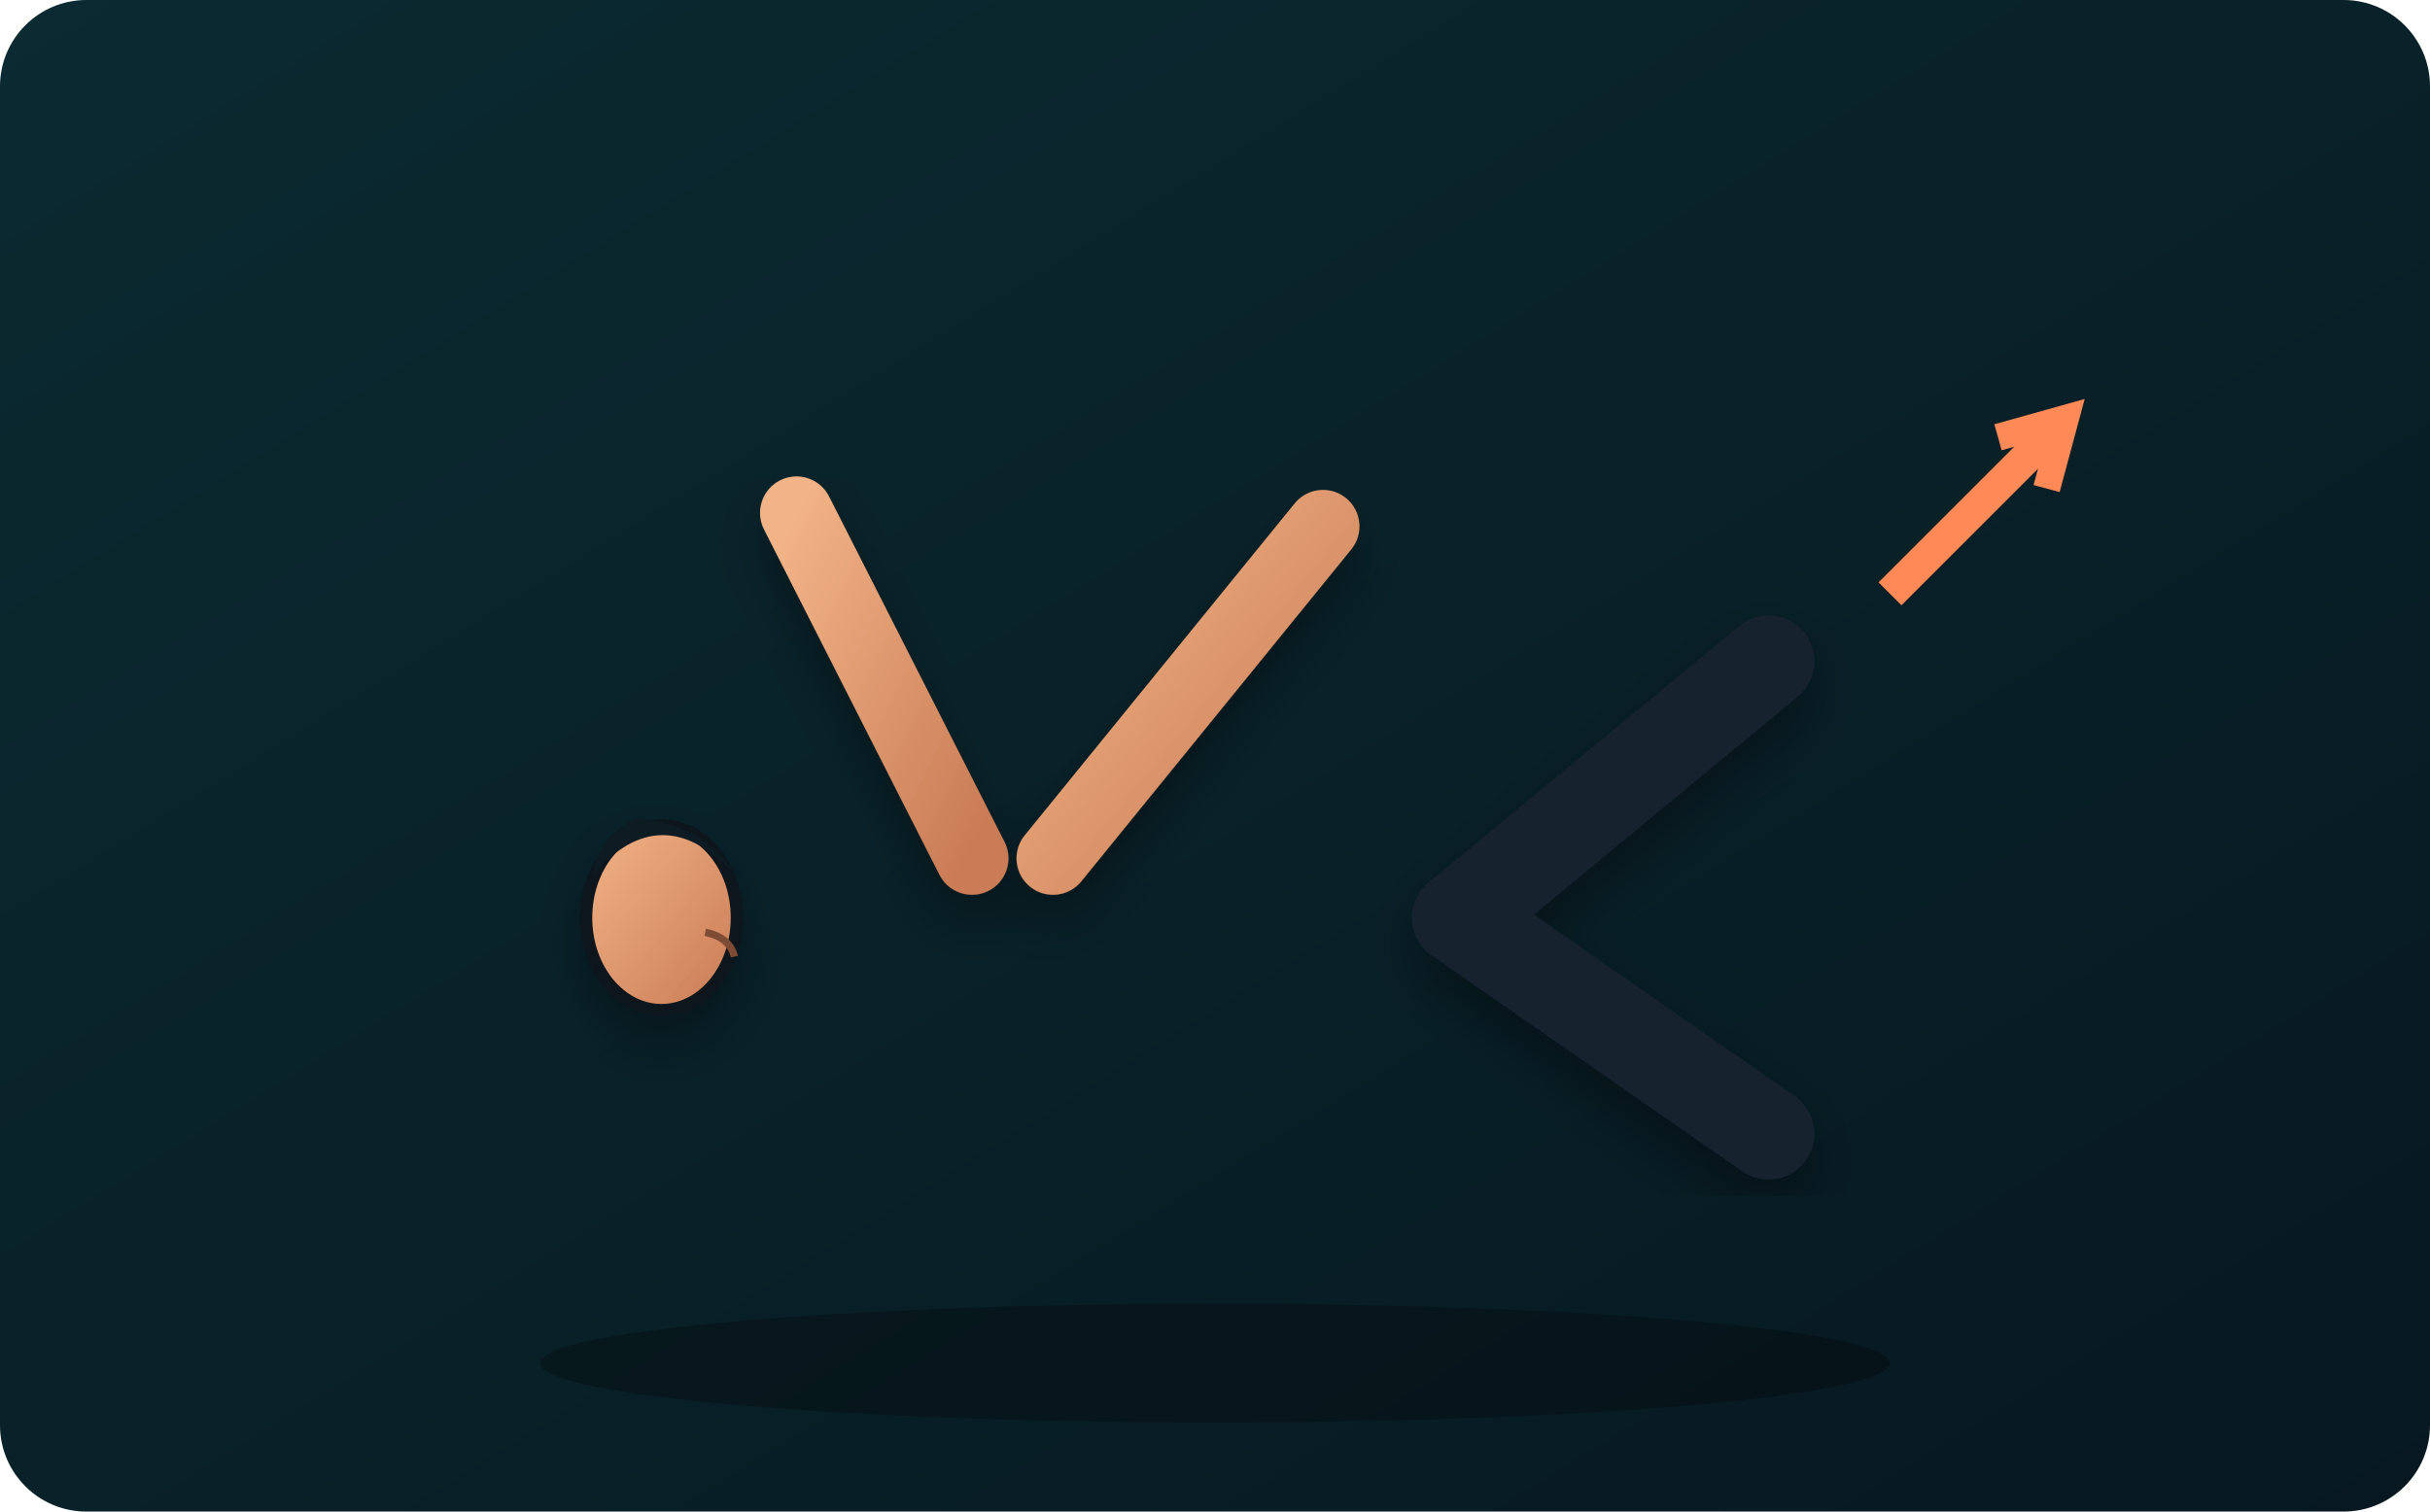
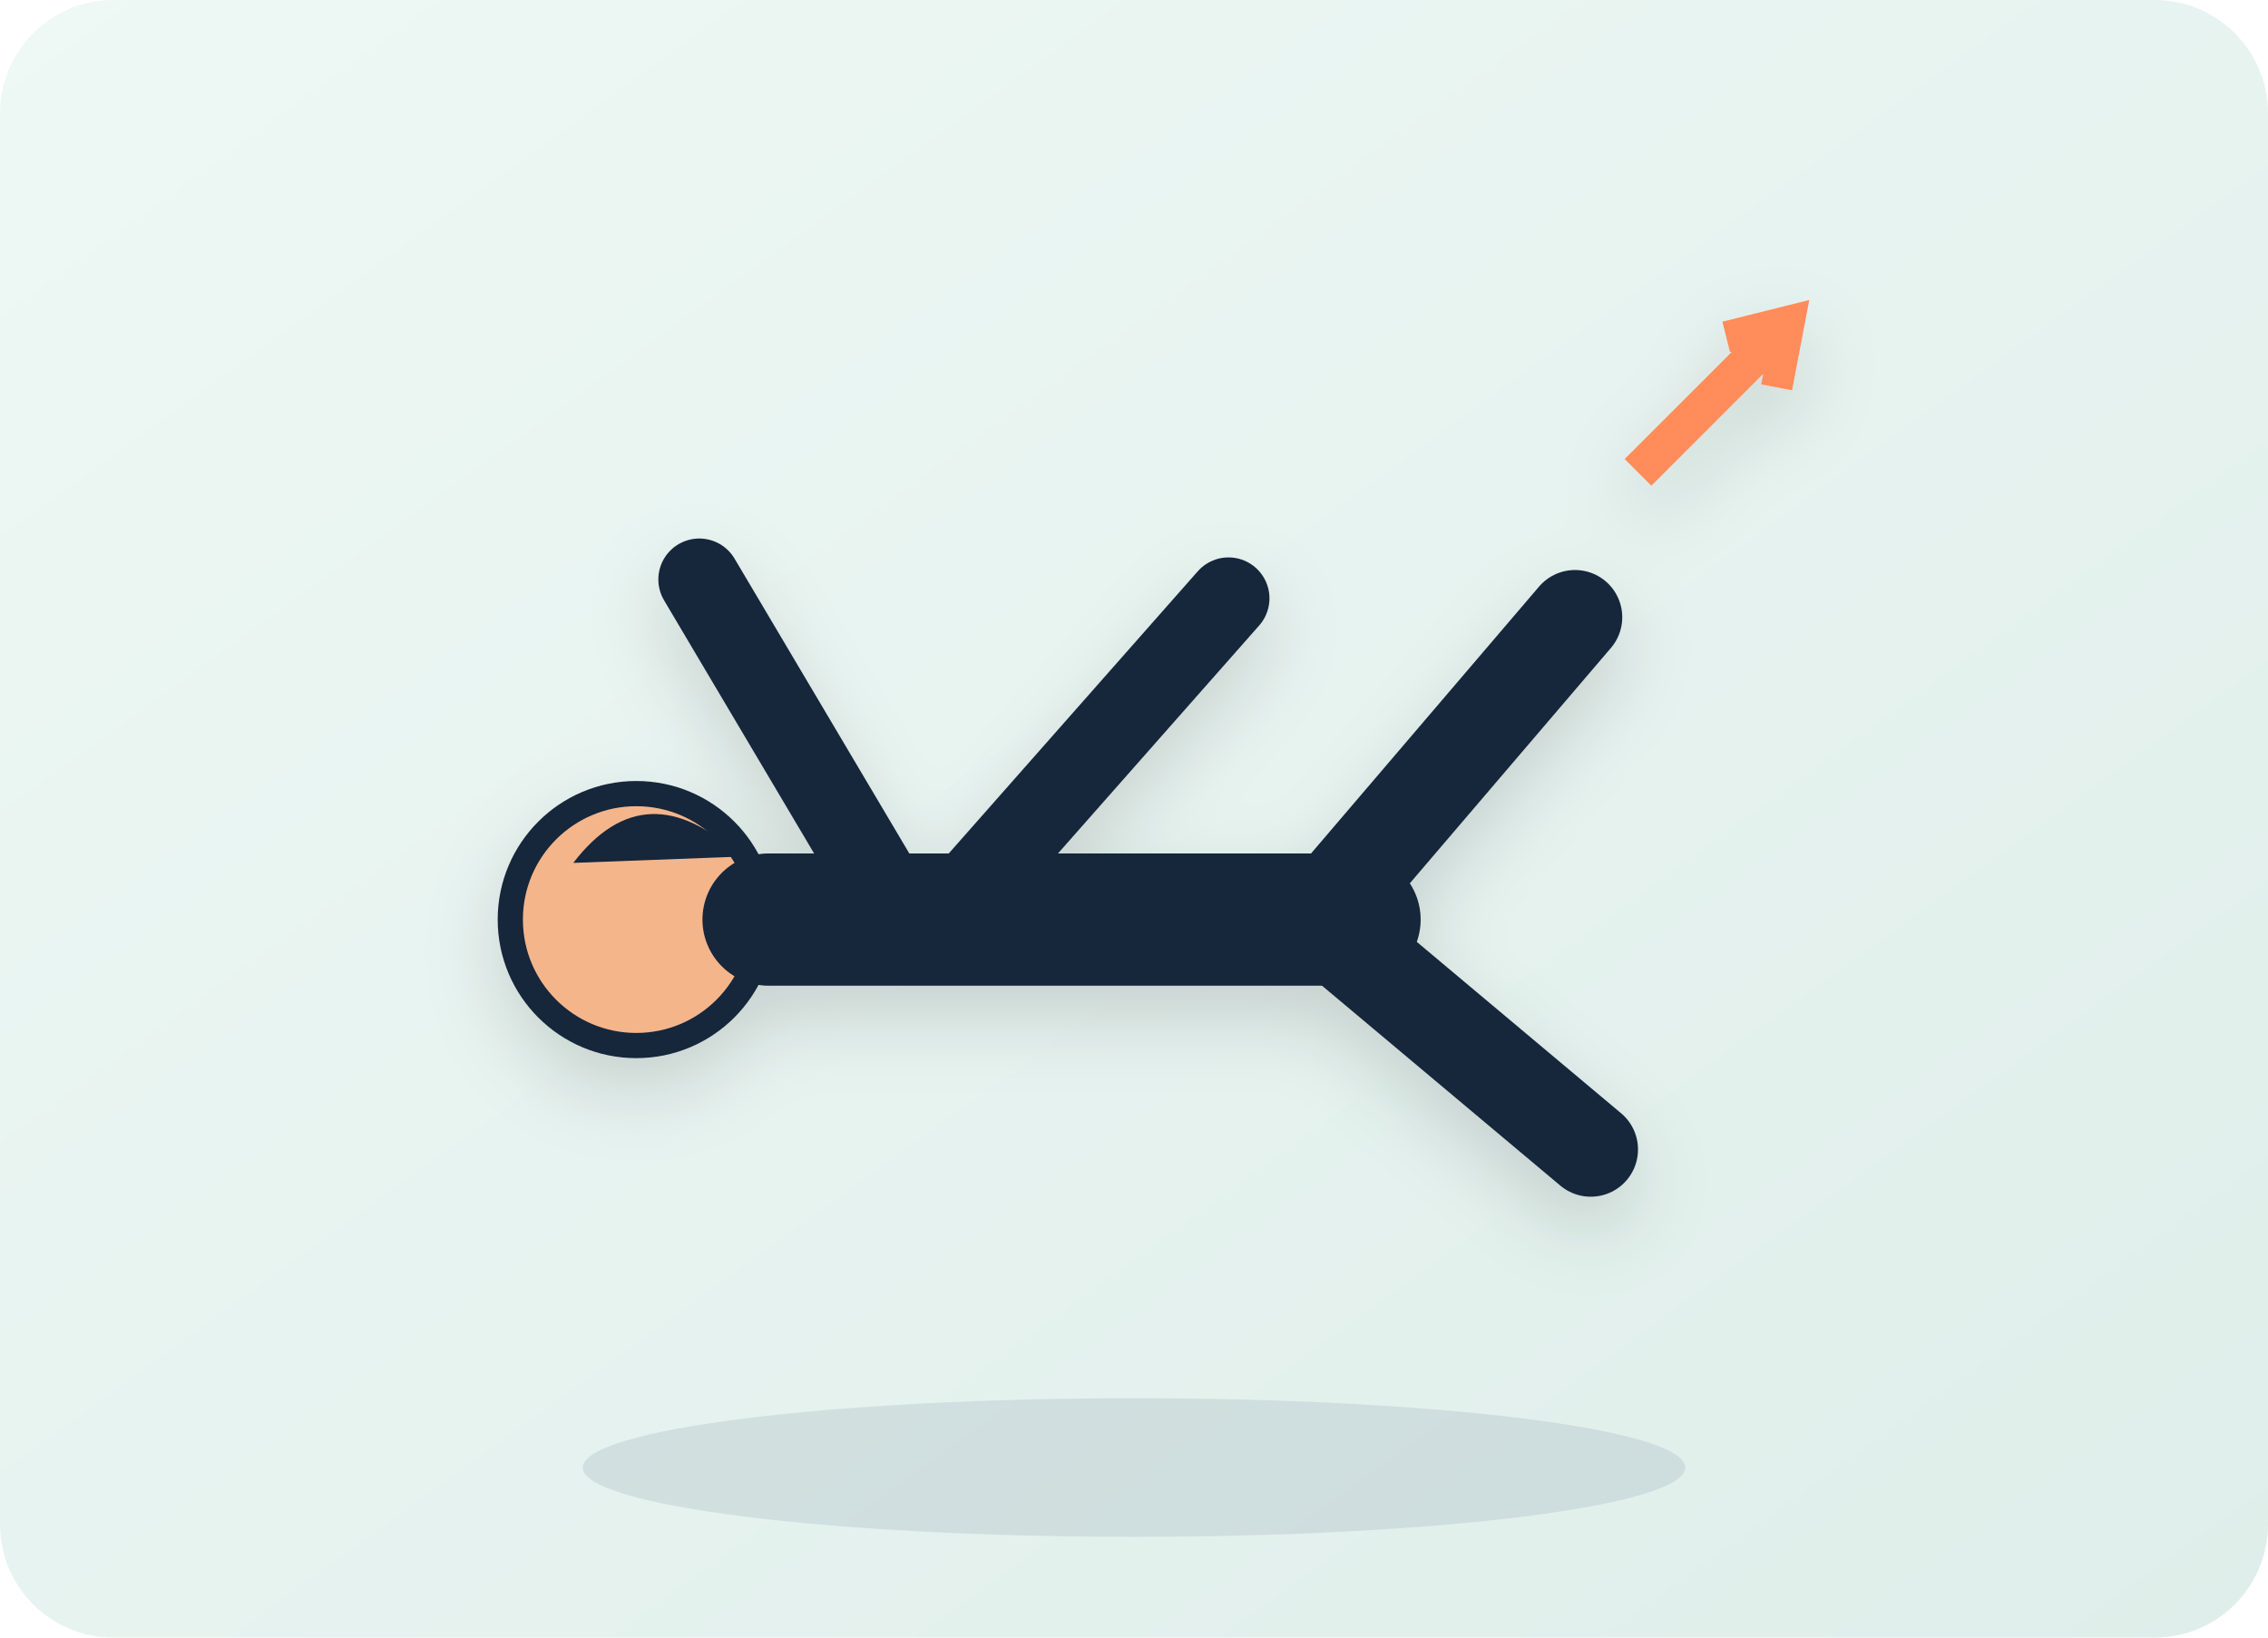
- <svg xmlns="http://www.w3.org/2000/svg" viewBox="0 0 900 560" role="img" aria-labelledby="t d">
+ <svg xmlns="http://www.w3.org/2000/svg" viewBox="0 0 720 520" role="img" aria-labelledby="title desc">
  <defs>
    <linearGradient id="bg" x1="0" y1="0" x2="1" y2="1">
-       <stop offset="0" stop-color="#0b2a31" />
-       <stop offset="1" stop-color="#071820" />
+       <stop offset="0%" stop-color="#eef8f5" />
+       <stop offset="100%" stop-color="#dfeeea" />
    </linearGradient>
    <linearGradient id="shirt" x1="0" y1="0" x2="1" y2="1">
-       <stop offset="0" stop-color="#24c98a" />
-       <stop offset="1" stop-color="#11765d" />
+       <stop offset="0%" stop-color="#177f73" />
+       <stop offset="100%" stop-color="#0e5c55" />
    </linearGradient>
-     <linearGradient id="skin" x1="0" y1="0" x2="1" y2="1">
-       <stop offset="0" stop-color="#f2b386" />
-       <stop offset="1" stop-color="#c97b55" />
-     </linearGradient>
-     <linearGradient id="bell" x1="0" y1="0" x2="1" y2="1">
-       <stop offset="0" stop-color="#3d4d57" />
-       <stop offset="1" stop-color="#141d24" />
-     </linearGradient>
-     <filter id="shadow">
-       <feDropShadow dx="0" dy="10" stdDeviation="10" flood-color="#000" flood-opacity=".35" />
+     <filter id="shadow" x="-20%" y="-20%" width="140%" height="140%">
+       <feDropShadow dx="0" dy="10" stdDeviation="12" flood-opacity=".14" />
    </filter>
  </defs>
-   <rect width="900" height="560" rx="32" fill="url(#bg)" />
-   <ellipse cx="450" cy="505" rx="250" ry="22" fill="#000" opacity=".25" />
+   <rect width="720" height="520" rx="36" fill="url(#bg)" />
+   <ellipse cx="360" cy="466" rx="175" ry="22" fill="#17324d" opacity=".10" />
  <g filter="url(#shadow)">
-     <g transform="translate(245 340) scale(0.9)">
-       <ellipse cx="0" cy="0" rx="31" ry="38" fill="url(#skin)" stroke="#08151d" stroke-width="5" />
-       <path d="M-28 -18 Q0 -50 30 -18 Q18 -38 -10 -41 Q-26 -34 -28 -18Z" fill="#111b22" />
-       <path d="M18 6 q10 2 12 10" stroke="#7e4b35" stroke-width="3" fill="none" />
-     </g>
-     <path d="M290 340 L565 340" stroke="url(#shirt)" stroke-width="88" stroke-linecap="round" />
-     <path d="M360 318 L295 190" stroke="url(#skin)" stroke-width="27" stroke-linecap="round" />
-     <path d="M390 318 L490 195" stroke="url(#skin)" stroke-width="27" stroke-linecap="round" />
-     <path d="M540 340 L655 245" stroke="#17242e" stroke-width="34" stroke-linecap="round" />
-     <path d="M540 340 L655 420" stroke="#17242e" stroke-width="34" stroke-linecap="round" />
+     <circle cx="202" cy="292" r="40" fill="#f4b58b" stroke="#14263b" stroke-width="8" />
+     <path d="M182 274 Q205 244 235 272" fill="#14263b" />
+     <path d="M244 292 L430 292" stroke="#14263b" stroke-width="42" stroke-linecap="round" />
+     <path d="M286 292 L222 184" stroke="#14263b" stroke-width="26" stroke-linecap="round" />
+     <path d="M300 292 L390 190" stroke="#14263b" stroke-width="26" stroke-linecap="round" />
+     <path d="M418 292 L500 196" stroke="#14263b" stroke-width="30" stroke-linecap="round" />
+     <path d="M418 292 L505 365" stroke="#14263b" stroke-width="30" stroke-linecap="round" />
+     <path d="M250 260 L430 260" stroke="url(#shirt)" stroke-width="74" stroke-linecap="round" />
+     <path d="M520 150 L565 105" stroke="#ff8c5a" stroke-width="12" />
+     <path d="M548 107 L568 102 L564 123" fill="none" stroke="#ff8c5a" stroke-width="10" />
  </g>
-   <path d="M700 220 L760 160" stroke="#ff8a58" stroke-width="12" />
-   <path d="M740 162 L765 155 L758 181" fill="none" stroke="#ff8a58" stroke-width="10" />
</svg>
